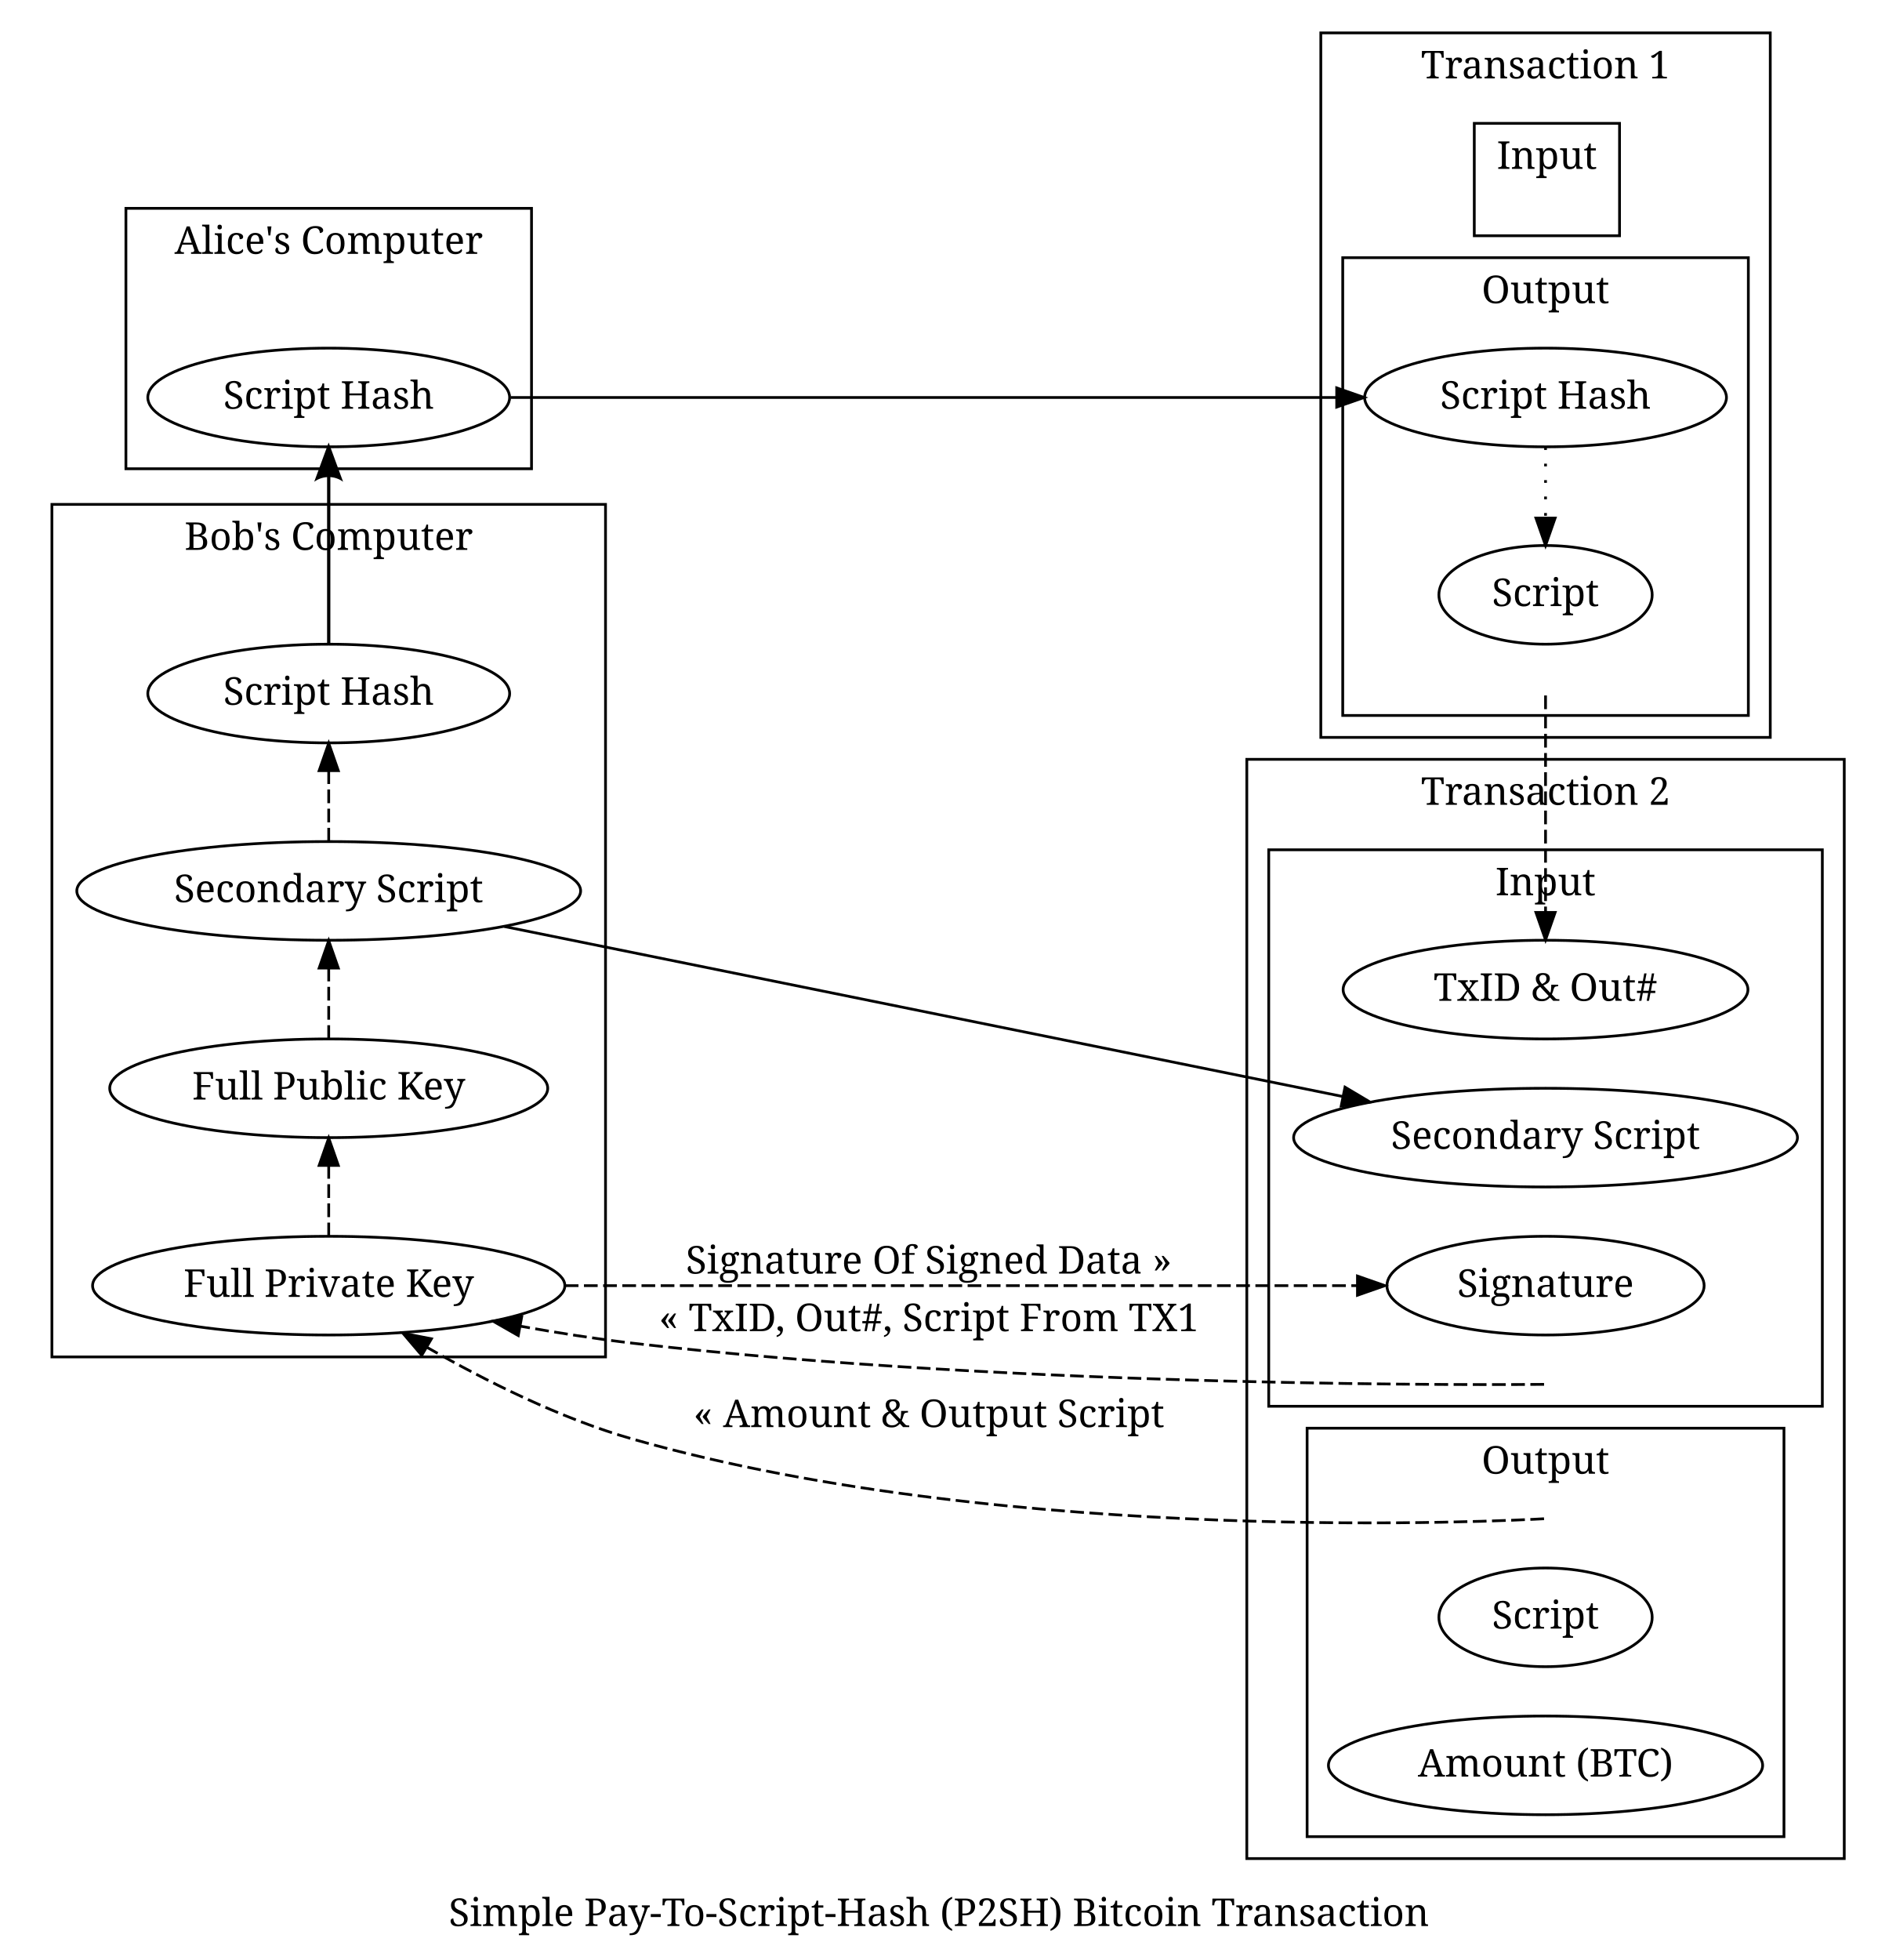
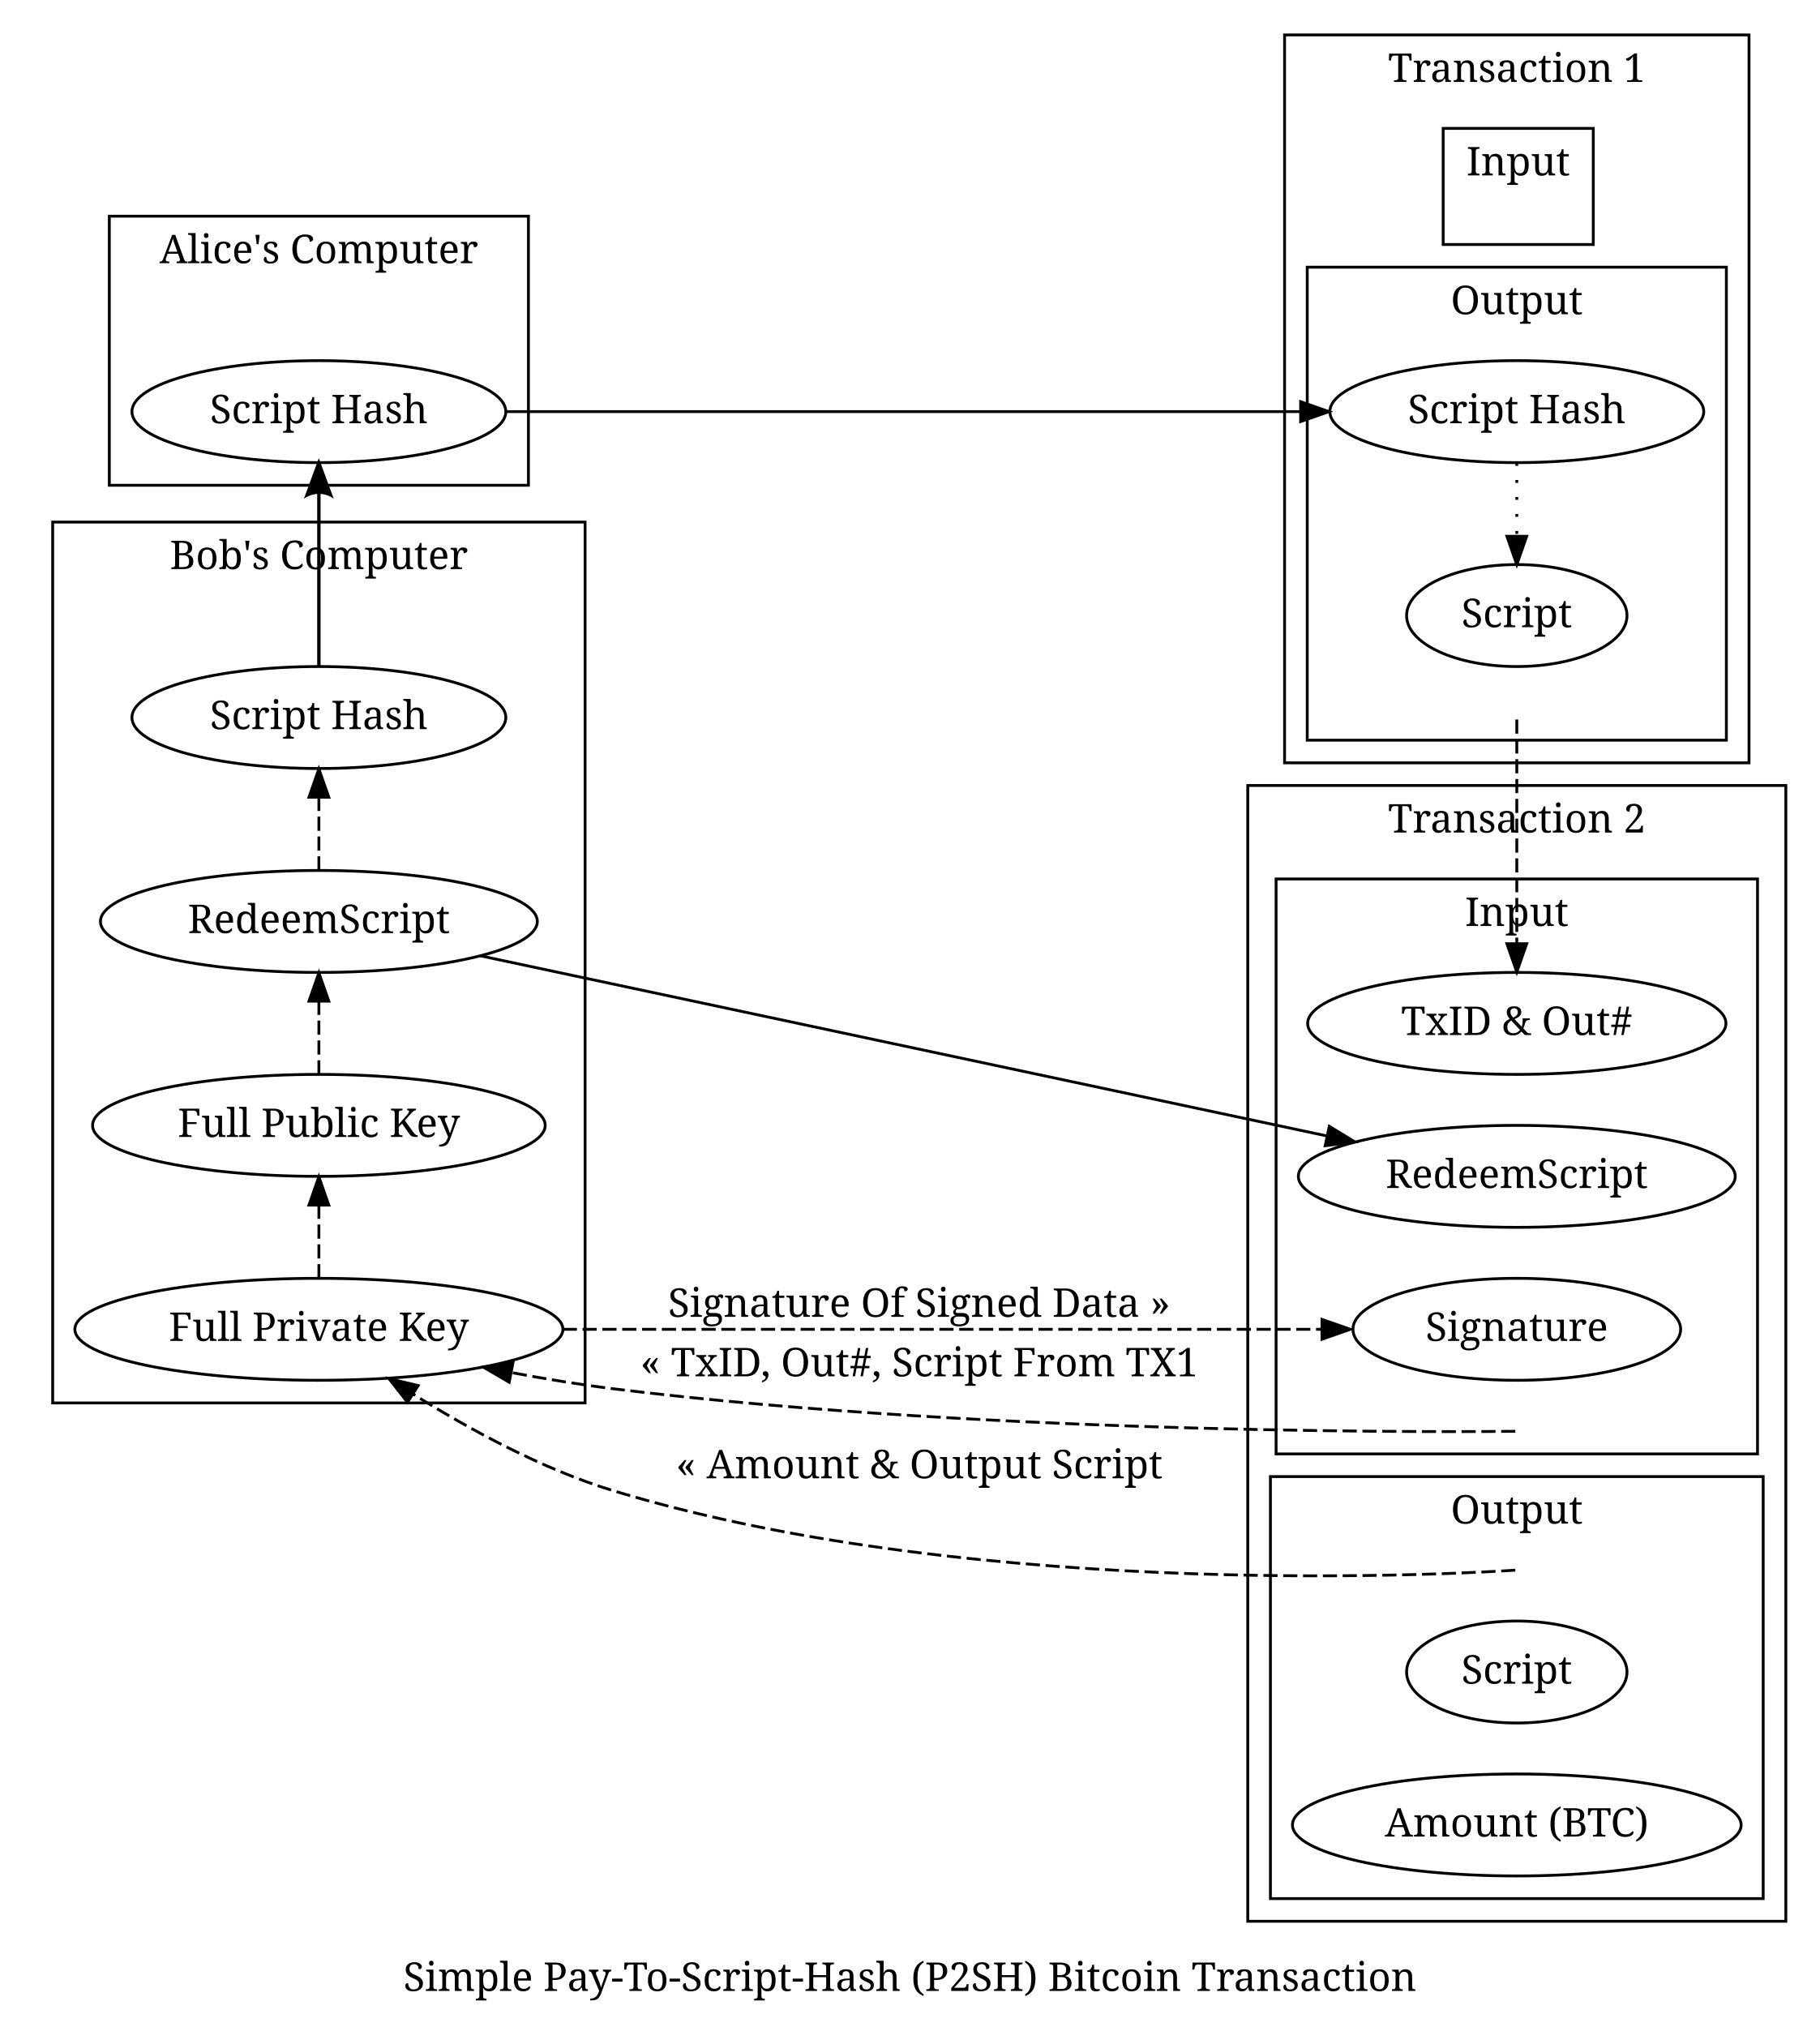
- <svg xmlns="http://www.w3.org/2000/svg" width="460pt" height="480pt" viewBox="0.00 0.00 459.65 480.00" id="svg2" version="1.1">
-   <defs id="defs240">
+ <svg xmlns="http://www.w3.org/2000/svg" width="431pt" height="480pt" viewBox="0.00 0.00 431.40 480.00" id="svg3229" version="1.1">
+   <defs id="defs3467">
    <marker orient="auto" refY="0.0" refX="0.0" id="Arrow2Lstart" style="overflow:visible">
-       <path id="path4142" style="fill-rule:evenodd;stroke-width:0.625;stroke-linejoin:round" d="M 8.719,4.034 L -2.207,0.016 L 8.719,-4.002 C 6.973,-1.63 6.983,1.616 8.719,4.034 z " transform="scale(1.1) translate(1,0)" />
+       <path id="path4394" style="fill-rule:evenodd;stroke-width:0.625;stroke-linejoin:round" d="M 8.719,4.034 L -2.207,0.016 L 8.719,-4.002 C 6.973,-1.63 6.983,1.616 8.719,4.034 z " transform="scale(1.1) translate(1,0)" />
    </marker>
  </defs>
-   <polygon style="fill:#ffffff;stroke:#ffffff" id="polygon7" points="681.684,-711 681.684,5 -4,5 -4,5 -4,-711 " transform="matrix(0.671329,0,0,0.671329,2.685316,477.3149)" />
-   <text style="font-size:9.399px;text-anchor:middle;font-family:'Times Roman,serif'" id="text9" font-size="14.00" y="471.676" x="229.824">Simple Pay-To-Script-Hash (P2SH) Bitcoin Transaction</text>
+   <polygon style="fill:#ffffff;stroke:#ffffff" id="polygon3234" points="639.602,-711 639.602,5 -4,5 -4,5 -4,-711 " transform="matrix(0.671329,0,0,0.671329,2.685316,477.3149)" />
+   <text style="font-size:9.399px;text-anchor:middle;font-family:'Times Roman,serif'" id="text3236" font-size="14.00" y="471.676" x="215.699">Simple Pay-To-Script-Hash (P2SH) Bitcoin Transaction</text>
  <g class="cluster" id="graph2" transform="matrix(0.671329,0,0,0.671329,2.685316,477.3149)">
-     <polygon style="fill:none;stroke:#000000" id="polygon14" points="216.684,-527 216.684,-216 14.684,-216 14.684,-216 14.684,-527 " />
-     <text style="font-size:14px;text-anchor:middle;font-family:'Times Roman,serif'" id="text16" font-size="14.00" y="-510.4" x="115.684">Bob's Computer</text>
+     <polygon style="fill:none;stroke:#000000" id="polygon3241" points="202.602,-527 202.602,-216 14.602,-216 14.602,-216 14.602,-527 " />
+     <text style="font-size:14px;text-anchor:middle;font-family:'Times Roman,serif'" id="text3243" font-size="14.00" y="-510.4" x="108.602">Bob's Computer</text>
  </g>
  <g class="cluster" id="graph3" transform="matrix(0.671329,0,0,0.671329,2.685316,477.3149)">
-     <polygon style="fill:none;stroke:#000000" id="polygon21" points="189.684,-635 189.684,-540 41.684,-540 41.684,-540 41.684,-635 " />
-     <text style="font-size:14px;text-anchor:middle;font-family:'Times Roman,serif'" id="text23" font-size="14.00" y="-618.4" x="115.684">Alice's Computer</text>
+     <polygon style="fill:none;stroke:#000000" id="polygon3248" points="182.602,-635 182.602,-540 34.602,-540 34.602,-540 34.602,-635 " />
+     <text style="font-size:14px;text-anchor:middle;font-family:'Times Roman,serif'" id="text3250" font-size="14.00" y="-618.4" x="108.602">Alice's Computer</text>
  </g>
  <g class="cluster" id="graph4" transform="matrix(0.671329,0,0,0.671329,2.685316,477.3149)">
-     <polygon style="fill:none;stroke:#000000" id="polygon28" points="668.684,-434 668.684,-33 450.684,-33 450.684,-33 450.684,-434 " />
-     <text style="font-size:14px;text-anchor:middle;font-family:'Times Roman,serif'" id="text30" font-size="14.00" y="-417.4" x="559.684">Transaction 2</text>
+     <polygon style="fill:none;stroke:#000000" id="polygon3255" points="626.602,-434 626.602,-33 436.602,-33 436.602,-33 436.602,-434 " />
+     <text style="font-size:14px;text-anchor:middle;font-family:'Times Roman,serif'" id="text3257" font-size="14.00" y="-417.4" x="531.602">Transaction 2</text>
  </g>
  <g class="cluster" id="graph5" transform="matrix(0.671329,0,0,0.671329,2.685316,477.3149)">
-     <polygon style="fill:none;stroke:#000000" id="polygon35" points="660.684,-401 660.684,-198 458.684,-198 458.684,-198 458.684,-401 " />
-     <text style="font-size:14px;text-anchor:middle;font-family:'Times Roman,serif'" id="text37" font-size="14.00" y="-384.4" x="559.684">Input</text>
+     <polygon style="fill:none;stroke:#000000" id="polygon3262" points="616.602,-401 616.602,-198 446.602,-198 446.602,-198 446.602,-401 " />
+     <text style="font-size:14px;text-anchor:middle;font-family:'Times Roman,serif'" id="text3264" font-size="14.00" y="-384.4" x="531.602">Input</text>
  </g>
  <g class="cluster" id="graph6" transform="matrix(0.671329,0,0,0.671329,2.685316,477.3149)">
-     <polygon style="fill:none;stroke:#000000" id="polygon42" points="646.684,-190 646.684,-41 472.684,-41 472.684,-41 472.684,-190 " />
-     <text style="font-size:14px;text-anchor:middle;font-family:'Times Roman,serif'" id="text44" font-size="14.00" y="-173.4" x="559.684">Output</text>
+     <polygon style="fill:none;stroke:#000000" id="polygon3269" points="618.602,-190 618.602,-41 444.602,-41 444.602,-41 444.602,-190 " />
+     <text style="font-size:14px;text-anchor:middle;font-family:'Times Roman,serif'" id="text3271" font-size="14.00" y="-173.4" x="531.602">Output</text>
  </g>
  <g class="cluster" id="graph7" transform="matrix(0.671329,0,0,0.671329,2.685316,477.3149)">
-     <polygon style="fill:none;stroke:#000000" id="polygon49" points="641.684,-699 641.684,-442 477.684,-442 477.684,-442 477.684,-699 " />
-     <text style="font-size:14px;text-anchor:middle;font-family:'Times Roman,serif'" id="text51" font-size="14.00" y="-682.4" x="559.684">Transaction 1</text>
+     <polygon style="fill:none;stroke:#000000" id="polygon3276" points="613.602,-699 613.602,-442 449.602,-442 449.602,-442 449.602,-699 " />
+     <text style="font-size:14px;text-anchor:middle;font-family:'Times Roman,serif'" id="text3278" font-size="14.00" y="-682.4" x="531.602">Transaction 1</text>
  </g>
  <g class="cluster" id="graph8" transform="matrix(0.671329,0,0,0.671329,2.685316,477.3149)">
-     <polygon style="fill:none;stroke:#000000" id="polygon56" points="586.684,-666 586.684,-625 533.684,-625 533.684,-625 533.684,-666 " />
-     <text style="font-size:14px;text-anchor:middle;font-family:'Times Roman,serif'" id="text58" font-size="14.00" y="-649.4" x="560.184">Input</text>
+     <polygon style="fill:none;stroke:#000000" id="polygon3283" points="558.602,-666 558.602,-625 505.602,-625 505.602,-625 505.602,-666 " />
+     <text style="font-size:14px;text-anchor:middle;font-family:'Times Roman,serif'" id="text3285" font-size="14.00" y="-649.4" x="532.102">Input</text>
  </g>
  <g class="cluster" id="graph9" transform="matrix(0.671329,0,0,0.671329,2.685316,477.3149)">
-     <polygon style="fill:none;stroke:#000000" id="polygon63" points="633.684,-617 633.684,-450 485.684,-450 485.684,-450 485.684,-617 " />
-     <text style="font-size:14px;text-anchor:middle;font-family:'Times Roman,serif'" id="text65" font-size="14.00" y="-600.4" x="559.684">Output</text>
+     <polygon style="fill:none;stroke:#000000" id="polygon3290" points="605.602,-617 605.602,-450 457.602,-450 457.602,-450 457.602,-617 " />
+     <text style="font-size:14px;text-anchor:middle;font-family:'Times Roman,serif'" id="text3292" font-size="14.00" y="-600.4" x="531.602">Output</text>
  </g>
  <g class="node" id="node3" transform="matrix(0.671329,0,0,0.671329,2.685316,477.3149)">
-     <ellipse style="fill:none;stroke:#000000" d="m 181.698,-458 c 0,9.941 -29.555,18 -66.014,18 -36.458,0 -66.014,-8.059 -66.014,-18 0,-9.941 29.555,-18 66.014,-18 36.458,0 66.014,8.059 66.014,18 z" id="ellipse70" ry="18" rx="66.014" cy="-458" cx="115.684" />
-     <text style="font-size:14px;text-anchor:middle;font-family:'Times Roman,serif'" id="text72" font-size="14.00" y="-453.9" x="115.684">Script Hash</text>
+     <ellipse style="fill:none;stroke:#000000" d="m 174.616,-458 c 0,9.941 -29.555,18 -66.014,18 -36.458,0 -66.014,-8.059 -66.014,-18 0,-9.941 29.555,-18 66.014,-18 36.458,0 66.014,8.059 66.014,18 z" id="ellipse3297" ry="18" rx="66.014" cy="-458" cx="108.602" />
+     <text style="font-size:14px;text-anchor:middle;font-family:'Times Roman,serif'" id="text3299" font-size="14.00" y="-453.9" x="108.602">Script Hash</text>
  </g>
  <g class="node" id="node9" transform="matrix(0.671329,0,0,0.671329,2.685316,477.3149)">
-     <ellipse style="fill:none;stroke:#000000" d="m 181.698,-566 c 0,9.941 -29.555,18 -66.014,18 -36.458,0 -66.014,-8.059 -66.014,-18 0,-9.941 29.555,-18 66.014,-18 36.458,0 66.014,8.059 66.014,18 z" id="ellipse77" ry="18" rx="66.014" cy="-566" cx="115.684" />
-     <text style="font-size:14px;text-anchor:middle;font-family:'Times Roman,serif'" id="text79" font-size="14.00" y="-561.9" x="115.684">Script Hash</text>
+     <ellipse style="fill:none;stroke:#000000" d="m 174.616,-566 c 0,9.941 -29.555,18 -66.014,18 -36.458,0 -66.014,-8.059 -66.014,-18 0,-9.941 29.555,-18 66.014,-18 36.458,0 66.014,8.059 66.014,18 z" id="ellipse3304" ry="18" rx="66.014" cy="-566" cx="108.602" />
+     <text style="font-size:14px;text-anchor:middle;font-family:'Times Roman,serif'" id="text3306" font-size="14.00" y="-561.9" x="108.602">Script Hash</text>
  </g>
  <g class="node" id="node4" transform="matrix(0.671329,0,0,0.671329,2.685316,477.3149)">
-     <ellipse style="fill:none;stroke:#000000" d="m 207.604,-386 c 0,9.941 -41.154,18 -91.92,18 -50.766,0 -91.92,-8.059 -91.92,-18 0,-9.941 41.154,-18 91.92,-18 50.766,0 91.92,8.059 91.92,18 z" id="ellipse95" ry="18" rx="91.92" cy="-386" cx="115.684" />
-     <text style="font-size:14px;text-anchor:middle;font-family:'Times Roman,serif'" id="text97" font-size="14.00" y="-381.9" x="115.684">Secondary Script</text>
+     <ellipse style="fill:none;stroke:#000000" d="m 185.734,-386 c 0,9.941 -34.533,18 -77.132,18 -42.599,0 -77.132,-8.059 -77.132,-18 0,-9.941 34.533,-18 77.132,-18 42.599,0 77.132,8.059 77.132,18 z" id="ellipse3322" ry="18" rx="77.132" cy="-386" cx="108.602" />
+     <text style="font-size:14px;text-anchor:middle;font-family:'Times Roman,serif'" id="text3324" font-size="14.00" y="-381.9" x="108.602">RedeemScript</text>
  </g>
  <g class="edge" id="edge26" transform="matrix(0.671329,0,0,0.671329,2.685316,477.3149)">
-     <path style="fill:none;stroke:#000000;stroke-dasharray:5, 2" id="path102" d="m 115.684,-404 c 0,-8.591 0,-17.183 0,-25.774" />
-     <polygon style="fill:#000000;stroke:#000000" id="polygon104" points="119.184,-429.859 112.184,-429.859 112.184,-429.859 115.684,-439.859 " />
+     <path style="fill:none;stroke:#000000;stroke-dasharray:5, 2" id="path3329" d="m 108.602,-404 c 0,-8.591 0,-17.183 0,-25.774" />
+     <polygon style="fill:#000000;stroke:#000000" id="polygon3331" points="112.102,-429.859 105.102,-429.859 105.102,-429.859 108.602,-439.859 " />
  </g>
  <g class="node" id="node13" transform="matrix(0.671329,0,0,0.671329,2.685316,477.3149)">
-     <ellipse style="fill:none;stroke:#000000" d="m 651.604,-296 c 0,9.941 -41.154,18 -91.92,18 -50.766,0 -91.92,-8.059 -91.92,-18 0,-9.941 41.154,-18 91.92,-18 50.766,0 91.92,8.059 91.92,18 z" id="ellipse109" ry="18" rx="91.92" cy="-296" cx="559.684" />
-     <text style="font-size:14px;text-anchor:middle;font-family:'Times Roman,serif'" id="text111" font-size="14.00" y="-291.9" x="559.684">Secondary Script</text>
+     <ellipse style="fill:none;stroke:#000000" d="m 608.734,-296 c 0,9.941 -34.533,18 -77.132,18 -42.599,0 -77.132,-8.059 -77.132,-18 0,-9.941 34.533,-18 77.132,-18 42.599,0 77.132,8.059 77.132,18 z" id="ellipse3336" ry="18" rx="77.132" cy="-296" cx="531.602" />
+     <text style="font-size:14px;text-anchor:middle;font-family:'Times Roman,serif'" id="text3338" font-size="14.00" y="-291.9" x="531.602">RedeemScript</text>
  </g>
  <g class="edge" id="edge20" transform="matrix(0.671329,0,0,0.671329,2.685316,477.3149)">
-     <path style="fill:none;stroke:#000000" id="path116" d="m 179.771,-373.009 c 81.083,16.435 220.435,44.682 305.948,62.016" />
-     <polygon style="fill:#000000;stroke:#000000" id="polygon118" points="485.12,-307.543 486.511,-314.404 486.511,-314.404 495.616,-308.987 " />
+     <path style="fill:none;stroke:#000000" id="path3343" d="m 165.65,-373.862 c 77.608,16.512 216.223,46.005 298.769,63.568" />
+     <polygon style="fill:#000000;stroke:#000000" id="polygon3345" points="463.937,-306.819 465.394,-313.665 465.394,-313.665 474.446,-308.161 " />
  </g>
  <g class="node" id="node5" transform="matrix(0.671329,0,0,0.671329,2.685316,477.3149)">
-     <ellipse style="fill:none;stroke:#000000" d="m 195.595,-314 c 0,9.941 -35.778,18 -79.912,18 -44.134,0 -79.912,-8.059 -79.912,-18 0,-9.941 35.778,-18 79.912,-18 44.134,0 79.912,8.059 79.912,18 z" id="ellipse123" ry="18" rx="79.911" cy="-314" cx="115.684" />
-     <text style="font-size:14px;text-anchor:middle;font-family:'Times Roman,serif'" id="text125" font-size="14.00" y="-309.9" x="115.684">Full Public Key</text>
+     <ellipse style="fill:none;stroke:#000000" d="m 188.513,-314 c 0,9.941 -35.778,18 -79.912,18 -44.134,0 -79.912,-8.059 -79.912,-18 0,-9.941 35.778,-18 79.912,-18 44.134,0 79.912,8.059 79.912,18 z" id="ellipse3350" ry="18" rx="79.911" cy="-314" cx="108.602" />
+     <text style="font-size:14px;text-anchor:middle;font-family:'Times Roman,serif'" id="text3352" font-size="14.00" y="-309.9" x="108.602">Full Public Key</text>
  </g>
  <g class="edge" id="edge24" transform="matrix(0.671329,0,0,0.671329,2.685316,477.3149)">
-     <path style="fill:none;stroke:#000000;stroke-dasharray:5, 2" id="path130" d="m 115.684,-332 c 0,-8.591 0,-17.183 0,-25.774" />
-     <polygon style="fill:#000000;stroke:#000000" id="polygon132" points="119.184,-357.859 112.184,-357.859 112.184,-357.859 115.684,-367.859 " />
+     <path style="fill:none;stroke:#000000;stroke-dasharray:5, 2" id="path3357" d="m 108.602,-332 c 0,-8.591 0,-17.183 0,-25.774" />
+     <polygon style="fill:#000000;stroke:#000000" id="polygon3359" points="112.102,-357.859 105.102,-357.859 105.102,-357.859 108.602,-367.859 " />
  </g>
  <g class="node" id="node6" transform="matrix(0.671329,0,0,0.671329,2.685316,477.3149)">
-     <ellipse style="fill:none;stroke:#000000" d="m 201.849,-242 c 0,9.941 -38.578,18 -86.165,18 -47.588,0 -86.165,-8.059 -86.165,-18 0,-9.941 38.578,-18 86.165,-18 47.588,0 86.165,8.059 86.165,18 z" id="ellipse137" ry="18" rx="86.165" cy="-242" cx="115.684" />
-     <text style="font-size:14px;text-anchor:middle;font-family:'Times Roman,serif'" id="text139" font-size="14.00" y="-237.9" x="115.684">Full Private Key</text>
+     <ellipse style="fill:none;stroke:#000000" d="m 194.767,-242 c 0,9.941 -38.578,18 -86.165,18 -47.588,0 -86.165,-8.059 -86.165,-18 0,-9.941 38.578,-18 86.165,-18 47.588,0 86.165,8.059 86.165,18 z" id="ellipse3364" ry="18" rx="86.165" cy="-242" cx="108.602" />
+     <text style="font-size:14px;text-anchor:middle;font-family:'Times Roman,serif'" id="text3366" font-size="14.00" y="-237.9" x="108.602">Full Private Key</text>
  </g>
  <g class="edge" id="edge28" transform="matrix(0.671329,0,0,0.671329,2.685316,477.3149)">
-     <path style="fill:none;stroke:#000000;stroke-dasharray:5, 2" id="path144" d="m 115.684,-260 c 0,-8.591 0,-17.183 0,-25.774" />
-     <polygon style="fill:#000000;stroke:#000000" id="polygon146" points="119.184,-285.859 112.184,-285.859 112.184,-285.859 115.684,-295.859 " />
+     <path style="fill:none;stroke:#000000;stroke-dasharray:5, 2" id="path3371" d="m 108.602,-260 c 0,-8.591 0,-17.183 0,-25.774" />
+     <polygon style="fill:#000000;stroke:#000000" id="polygon3373" points="112.102,-285.859 105.102,-285.859 105.102,-285.859 108.602,-295.859 " />
  </g>
  <g class="node" id="node14" transform="matrix(0.671329,0,0,0.671329,2.685316,477.3149)">
-     <ellipse style="fill:none;stroke:#000000" d="m 617.555,-242 c 0,9.941 -25.91,18 -57.871,18 -31.961,0 -57.871,-8.059 -57.871,-18 0,-9.941 25.91,-18 57.871,-18 31.961,0 57.871,8.059 57.871,18 z" id="ellipse151" ry="18" rx="57.871" cy="-242" cx="559.684" />
-     <text style="font-size:14px;text-anchor:middle;font-family:'Times Roman,serif'" id="text153" font-size="14.00" y="-237.9" x="559.684">Signature</text>
+     <ellipse style="fill:none;stroke:#000000" d="m 589.473,-242 c 0,9.941 -25.91,18 -57.871,18 -31.961,0 -57.871,-8.059 -57.871,-18 0,-9.941 25.91,-18 57.871,-18 31.961,0 57.871,8.059 57.871,18 z" id="ellipse3378" ry="18" rx="57.871" cy="-242" cx="531.602" />
+     <text style="font-size:14px;text-anchor:middle;font-family:'Times Roman,serif'" id="text3380" font-size="14.00" y="-237.9" x="531.602">Signature</text>
  </g>
  <g class="edge" id="edge14" transform="matrix(0.671329,0,0,0.671329,2.685316,477.3149)">
-     <path style="fill:none;stroke:#000000;stroke-dasharray:5, 2" id="path158" d="m 201.818,-242 c 84.351,0 211.222,0 289.058,0" />
-     <polygon style="fill:#000000;stroke:#000000" id="polygon160" points="491.056,-238.5 491.056,-245.5 491.056,-245.5 501.056,-242 " />
-     <text style="font-size:14px;text-anchor:middle;font-family:'Times Roman,serif'" id="text162" font-size="14.00" y="-246.4" x="334.684">Signature Of Signed Data »</text>
+     <path style="fill:none;stroke:#000000;stroke-dasharray:5, 2" id="path3385" d="m 194.712,-242 c 79.134,0 194.919,0 268.059,0" />
+     <polygon style="fill:#000000;stroke:#000000" id="polygon3387" points="462.801,-238.5 462.801,-245.5 462.801,-245.5 472.801,-242 " />
+     <text style="font-size:14px;text-anchor:middle;font-family:'Times Roman,serif'" id="text3389" font-size="14.00" y="-246.4" x="320.602">Signature Of Signed Data »</text>
  </g>
  <g class="node" id="node24" transform="matrix(0.671329,0,0,0.671329,2.685316,477.3149)">
-     <ellipse style="fill:none;stroke:#000000" d="m 625.698,-566 c 0,9.941 -29.555,18 -66.014,18 -36.458,0 -66.014,-8.059 -66.014,-18 0,-9.941 29.555,-18 66.014,-18 36.458,0 66.014,8.059 66.014,18 z" id="ellipse167" ry="18" rx="66.014" cy="-566" cx="559.684" />
-     <text style="font-size:14px;text-anchor:middle;font-family:'Times Roman,serif'" id="text169" font-size="14.00" y="-561.9" x="559.684">Script Hash</text>
+     <ellipse style="fill:none;stroke:#000000" d="m 597.616,-566 c 0,9.941 -29.555,18 -66.014,18 -36.458,0 -66.014,-8.059 -66.014,-18 0,-9.941 29.555,-18 66.014,-18 36.458,0 66.014,8.059 66.014,18 z" id="ellipse3394" ry="18" rx="66.014" cy="-566" cx="531.602" />
+     <text style="font-size:14px;text-anchor:middle;font-family:'Times Roman,serif'" id="text3396" font-size="14.00" y="-561.9" x="531.602">Script Hash</text>
  </g>
  <g class="edge" id="edge18" transform="matrix(0.671329,0,0,0.671329,2.685316,477.3149)">
-     <path style="fill:none;stroke:#000000" id="path174" d="m 182.155,-566 c 80.666,0 216.388,0 301.241,0" />
-     <polygon style="fill:#000000;stroke:#000000" id="polygon176" points="483.484,-562.5 483.484,-569.5 483.484,-569.5 493.484,-566 " />
+     <path style="fill:none;stroke:#000000" id="path3401" d="m 174.696,-566 c 75.985,0 200.502,0 280.559,0" />
+     <polygon style="fill:#000000;stroke:#000000" id="polygon3403" points="455.276,-562.5 455.276,-569.5 455.276,-569.5 465.276,-566 " />
  </g>
  <g class="node" id="node12" transform="matrix(0.671329,0,0,0.671329,2.685316,477.3149)">
-     <ellipse style="fill:none;stroke:#000000" d="m 633.537,-350 c 0,9.941 -33.065,18 -73.853,18 -40.788,0 -73.853,-8.059 -73.853,-18 0,-9.941 33.065,-18 73.853,-18 40.788,0 73.853,8.059 73.853,18 z" id="ellipse181" ry="18" rx="73.853" cy="-350" cx="559.684" />
-     <text style="font-size:14px;text-anchor:middle;font-family:'Times Roman,serif'" id="text183" font-size="14.00" y="-345.9" x="559.684">TxID &amp; Out#</text>
+     <ellipse style="fill:none;stroke:#000000" d="m 605.455,-350 c 0,9.941 -33.065,18 -73.853,18 -40.788,0 -73.853,-8.059 -73.853,-18 0,-9.941 33.065,-18 73.853,-18 40.788,0 73.853,8.059 73.853,18 z" id="ellipse3408" ry="18" rx="73.853" cy="-350" cx="531.602" />
+     <text style="font-size:14px;text-anchor:middle;font-family:'Times Roman,serif'" id="text3410" font-size="14.00" y="-345.9" x="531.602">TxID &amp; Out#</text>
  </g>
  <g class="edge" id="edge10" transform="matrix(0.671329,0,0,0.671329,2.685316,477.3149)">
-     <path style="fill:none;stroke:#000000;stroke-dasharray:5, 2" id="path188" d="m 559.146,-205.994 c -11.04,0.109 -189.906,1.605 -332.462,-15.006 -13.273,-1.547 -27.343,-3.757 -40.846,-6.169" />
-     <polygon style="fill:#000000;stroke:#000000" id="polygon190" points="186.113,-230.677 184.846,-223.793 184.846,-223.793 175.645,-229.045 " />
-     <text style="font-size:14px;text-anchor:middle;font-family:'Times Roman,serif'" id="text192" font-size="14.00" y="-225.4" x="334.684">« TxID, Out#, Script From TX1</text>
+     <path style="fill:none;stroke:#000000;stroke-dasharray:5, 2" id="path3415" d="m 531.087,-205.994 c -10.582,0.126 -182.027,1.88 -318.485,-15.006 -11.711,-1.449 -24.073,-3.488 -36.028,-5.731" />
+     <polygon style="fill:#000000;stroke:#000000" id="polygon3417" points="177.135,-230.187 175.803,-223.315 175.803,-223.315 166.652,-228.654 " />
+     <text style="font-size:14px;text-anchor:middle;font-family:'Times Roman,serif'" id="text3419" font-size="14.00" y="-225.4" x="320.602">« TxID, Out#, Script From TX1</text>
  </g>
  <g class="edge" id="edge12" transform="matrix(0.671329,0,0,0.671329,2.685316,477.3149)">
-     <path style="fill:none;stroke:#000000;stroke-dasharray:5, 2" id="path197" d="m 559.134,-156.968 c -11.286,0.644 -194.021,10.333 -332.45,-29.032 -26.404,-7.509 -53.969,-21.378 -75.024,-33.435" />
-     <polygon style="fill:#000000;stroke:#000000" id="polygon199" points="153.163,-222.61 149.627,-216.569 149.627,-216.569 142.765,-224.642 " />
-     <text style="font-size:14px;text-anchor:middle;font-family:'Times Roman,serif'" id="text201" font-size="14.00" y="-190.4" x="334.684">« Amount &amp; Output Script</text>
+     <path style="fill:none;stroke:#000000;stroke-dasharray:5, 2" id="path3424" d="m 531.074,-156.963 c -10.852,0.741 -186.531,11.977 -318.472,-28.037 -25.117,-7.617 -51.008,-21.782 -70.673,-34.085" />
+     <polygon style="fill:#000000;stroke:#000000" id="polygon3426" points="143.665,-222.129 139.889,-216.235 139.889,-216.235 133.356,-224.576 " />
+     <text style="font-size:14px;text-anchor:middle;font-family:'Times Roman,serif'" id="text3428" font-size="14.00" y="-189.4" x="320.602">« Amount &amp; Output Script</text>
  </g>
  <g class="node" id="node18" transform="matrix(0.671329,0,0,0.671329,2.685316,477.3149)">
-     <ellipse style="fill:none;stroke:#000000" d="m 598.597,-121 c 0,9.941 -17.422,18 -38.913,18 -21.491,0 -38.913,-8.059 -38.913,-18 0,-9.941 17.422,-18 38.913,-18 21.491,0 38.913,8.059 38.913,18 z" id="ellipse206" ry="18" rx="38.913" cy="-121" cx="559.684" />
-     <text style="font-size:14px;text-anchor:middle;font-family:'Times Roman,serif'" id="text208" font-size="14.00" y="-116.9" x="559.684">Script</text>
+     <ellipse style="fill:none;stroke:#000000" d="m 570.515,-121 c 0,9.941 -17.422,18 -38.913,18 -21.491,0 -38.913,-8.059 -38.913,-18 0,-9.941 17.422,-18 38.913,-18 21.491,0 38.913,8.059 38.913,18 z" id="ellipse3433" ry="18" rx="38.913" cy="-121" cx="531.602" />
+     <text style="font-size:14px;text-anchor:middle;font-family:'Times Roman,serif'" id="text3435" font-size="14.00" y="-116.9" x="531.602">Script</text>
  </g>
  <g class="node" id="node19" transform="matrix(0.671329,0,0,0.671329,2.685316,477.3149)">
-     <ellipse style="fill:none;stroke:#000000" d="m 638.901,-67 c 0,9.941 -35.466,18 -79.217,18 -43.75,0 -79.217,-8.059 -79.217,-18 0,-9.941 35.466,-18 79.217,-18 43.75,0 79.217,8.059 79.217,18 z" id="ellipse213" ry="18" rx="79.217" cy="-67" cx="559.684" />
-     <text style="font-size:14px;text-anchor:middle;font-family:'Times Roman,serif'" id="text215" font-size="14.00" y="-62.9" x="559.684">Amount (BTC)</text>
+     <ellipse style="fill:none;stroke:#000000" d="m 610.819,-67 c 0,9.941 -35.466,18 -79.217,18 -43.75,0 -79.217,-8.059 -79.217,-18 0,-9.941 35.466,-18 79.217,-18 43.75,0 79.217,8.059 79.217,18 z" id="ellipse3440" ry="18" rx="79.217" cy="-67" cx="531.602" />
+     <text style="font-size:14px;text-anchor:middle;font-family:'Times Roman,serif'" id="text3442" font-size="14.00" y="-62.9" x="531.602">Amount (BTC)</text>
  </g>
  <g class="node" id="node25" transform="matrix(0.671329,0,0,0.671329,2.685316,477.3149)">
-     <ellipse style="fill:none;stroke:#000000" d="m 598.597,-494 c 0,9.941 -17.422,18 -38.913,18 -21.491,0 -38.913,-8.059 -38.913,-18 0,-9.941 17.422,-18 38.913,-18 21.491,0 38.913,8.059 38.913,18 z" id="ellipse220" ry="18" rx="38.913" cy="-494" cx="559.684" />
-     <text style="font-size:14px;text-anchor:middle;font-family:'Times Roman,serif'" id="text222" font-size="14.00" y="-489.9" x="559.684">Script</text>
+     <ellipse style="fill:none;stroke:#000000" d="m 570.515,-494 c 0,9.941 -17.422,18 -38.913,18 -21.491,0 -38.913,-8.059 -38.913,-18 0,-9.941 17.422,-18 38.913,-18 21.491,0 38.913,8.059 38.913,18 z" id="ellipse3447" ry="18" rx="38.913" cy="-494" cx="531.602" />
+     <text style="font-size:14px;text-anchor:middle;font-family:'Times Roman,serif'" id="text3449" font-size="14.00" y="-489.9" x="531.602">Script</text>
  </g>
  <g class="edge" id="edge30" transform="matrix(0.671329,0,0,0.671329,2.685316,477.3149)">
-     <path style="fill:none;stroke:#000000;stroke-dasharray:1, 5" id="path227" d="m 559.684,-547.859 c 0,8.591 0,17.182 0,25.774" />
-     <polygon style="fill:#000000;stroke:#000000" id="polygon229" points="556.184,-522 563.184,-522 563.184,-522 559.684,-512 " />
+     <path style="fill:none;stroke:#000000;stroke-dasharray:1, 5" id="path3454" d="m 531.602,-547.859 c 0,8.591 0,17.182 0,25.774" />
+     <polygon style="fill:#000000;stroke:#000000" id="polygon3456" points="528.102,-522 535.102,-522 535.102,-522 531.602,-512 " />
  </g>
  <g class="edge" id="edge22" transform="matrix(0.671329,0,0,0.671329,2.685316,477.3149)">
-     <path style="fill:none;stroke:#000000;stroke-dasharray:5, 2" id="path234" d="m 559.684,-457.298 c 0,26.353 0,52.705 0,79.058" />
-     <polygon style="fill:#000000;stroke:#000000" id="polygon236" points="556.184,-378.141 563.184,-378.141 563.184,-378.141 559.684,-368.141 " />
+     <path style="fill:none;stroke:#000000;stroke-dasharray:5, 2" id="path3461" d="m 531.602,-457.298 c 0,26.353 0,52.705 0,79.058" />
+     <polygon style="fill:#000000;stroke:#000000" id="polygon3463" points="528.102,-378.141 535.102,-378.141 535.102,-378.141 531.602,-368.141 " />
  </g>
-   <path style="fill:none;stroke:#000000;stroke-width:1px;stroke-linecap:butt;stroke-linejoin:miter;stroke-opacity:1;marker-start:url(#Arrow2Lstart)" d="m 100.653,136.783 0,60.42" id="path3350" transform="matrix(0.8,0,0,0.8,-0.175,0)" />
+   <path style="fill:none;stroke:#000000;stroke-width:1px;stroke-linecap:butt;stroke-linejoin:miter;stroke-opacity:1;marker-start:url(#Arrow2Lstart)" d="m 94.404,136.935 0,60.364" id="path3602" transform="matrix(0.8007425,0,0,0.8007425,0,-0.2227378)" />
</svg>
